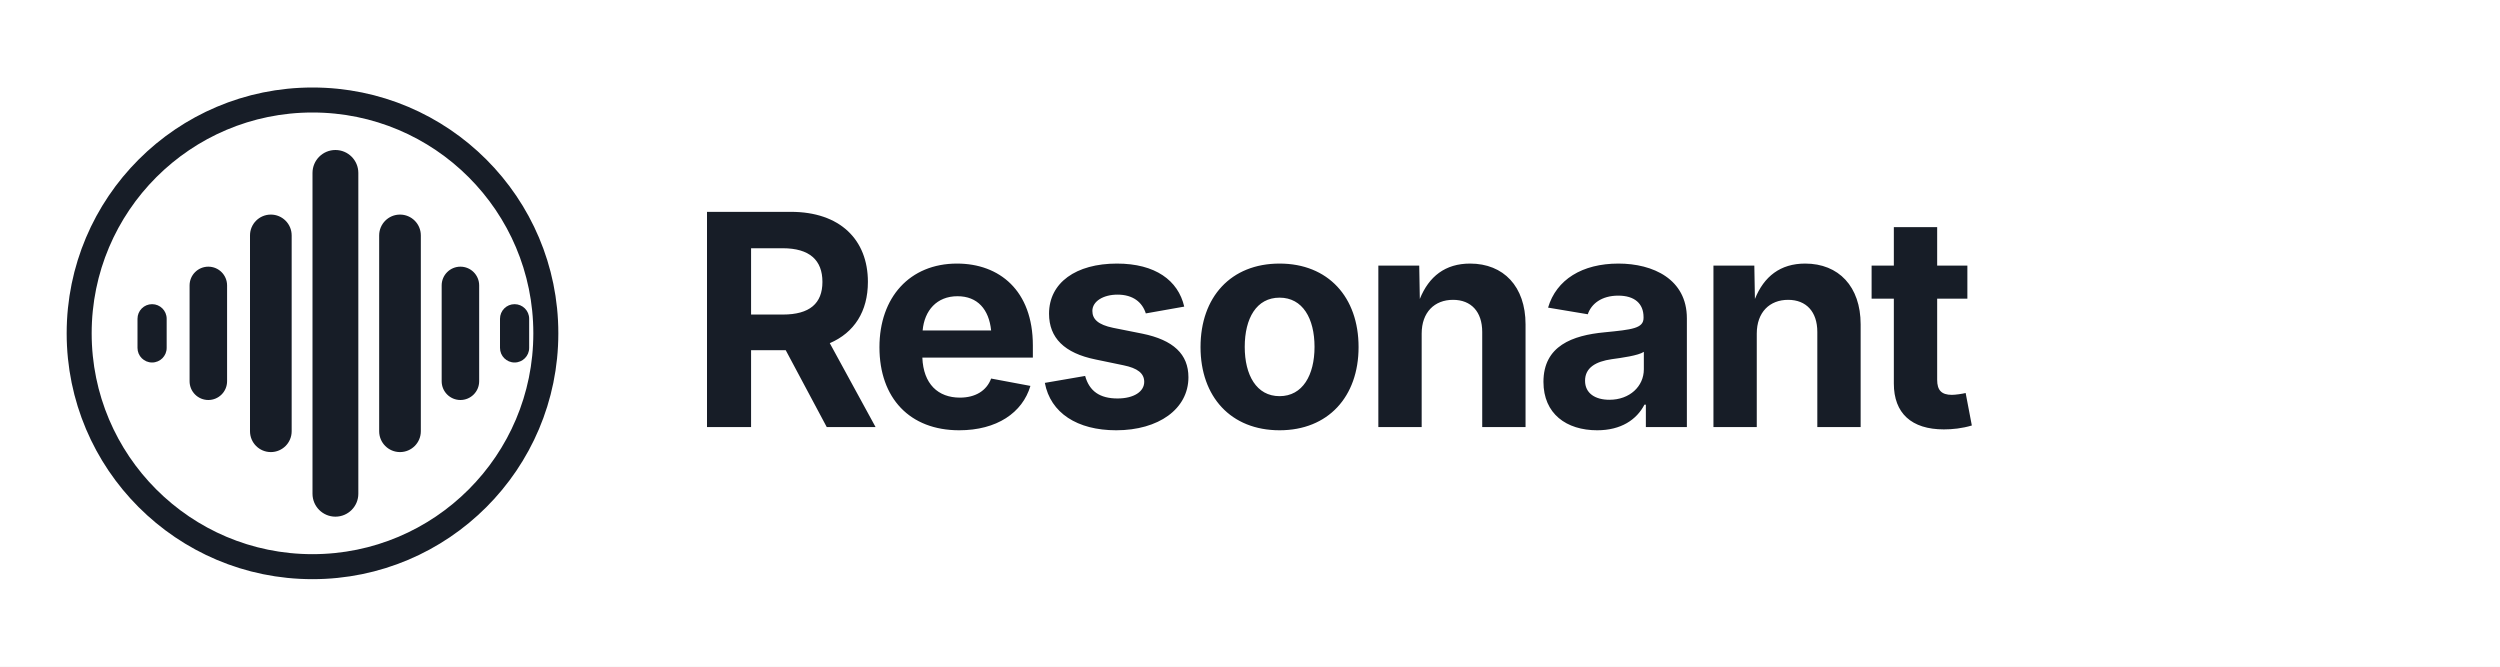
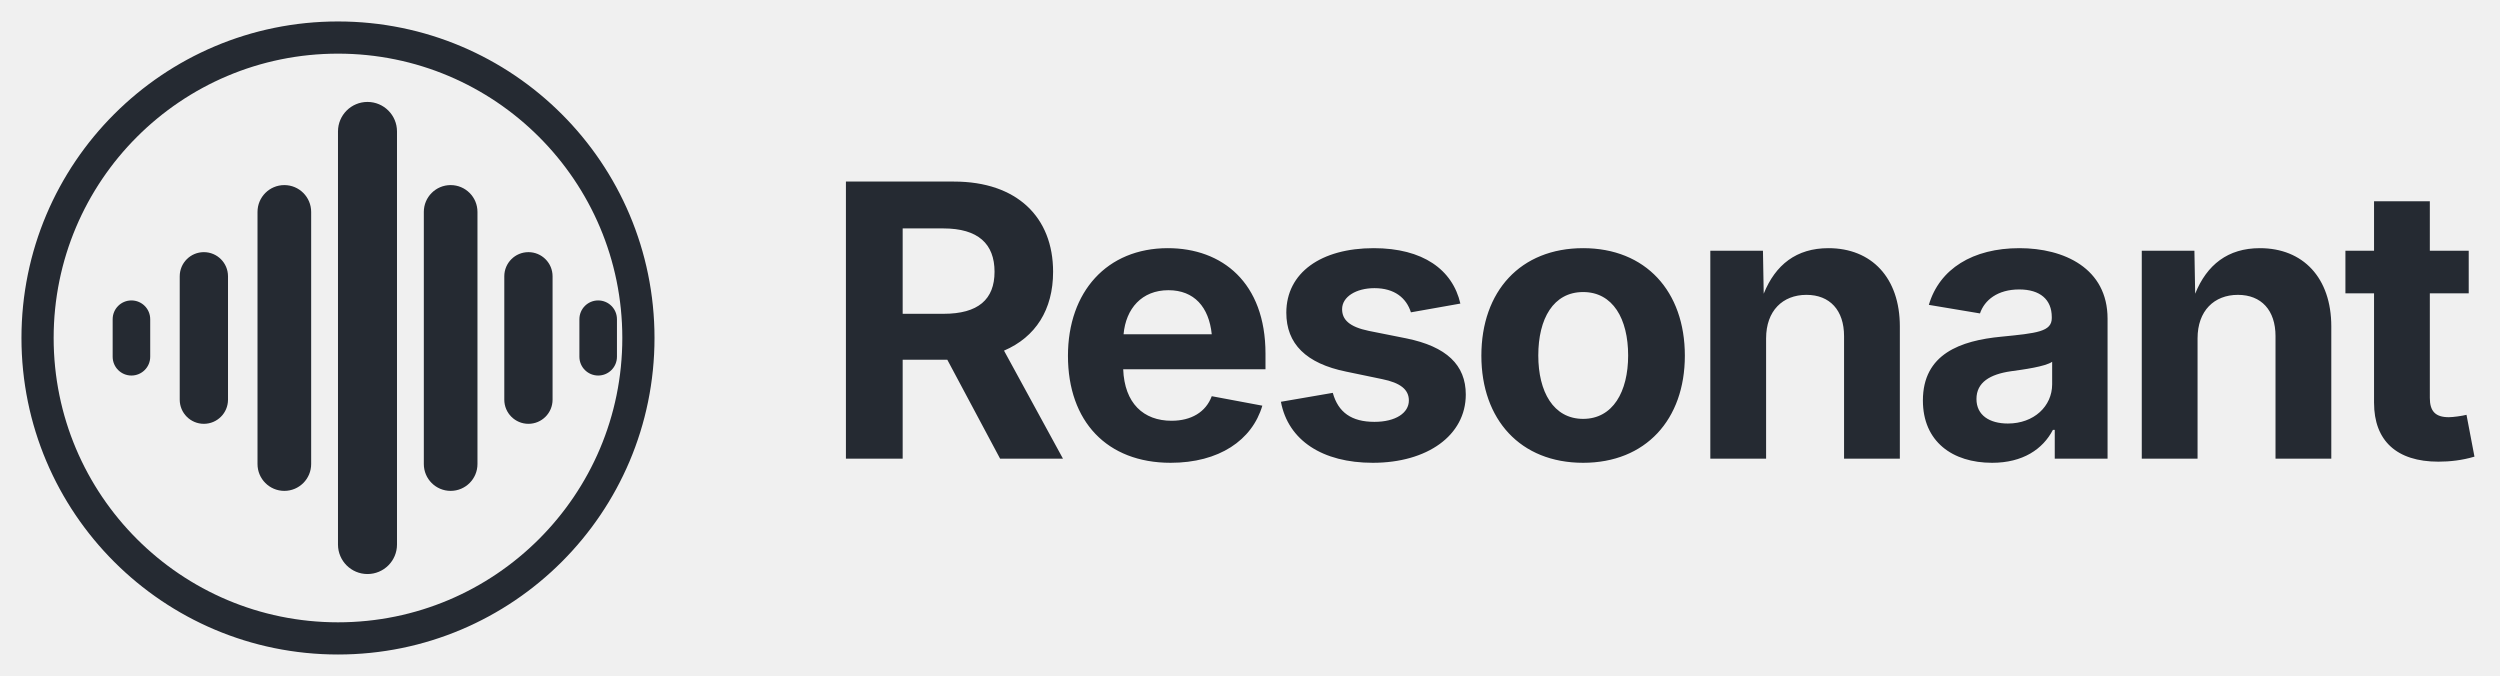
- <svg xmlns="http://www.w3.org/2000/svg" width="1200" height="320" viewBox="0 0 1200 320" role="img" aria-labelledby="title desc">
-   <rect width="1200" height="320" fill="#ffffff" />
-   <g fill="none" stroke="#171d27" stroke-width="12">
+ <svg xmlns="http://www.w3.org/2000/svg" width="932" height="252" viewBox="24 34 932 252" role="img" aria-labelledby="title desc">
+   <g fill="none" stroke="#252a32" stroke-width="12">
    <circle cx="150" cy="160" r="112" />
  </g>
-   <g fill="#171d27">
+   <g fill="#252a32">
    <rect x="66" y="146" width="14" height="28" rx="7" />
    <rect x="91" y="128" width="18" height="64" rx="9" />
    <rect x="120" y="103" width="20" height="114" rx="10" />
    <rect x="150" y="72" width="22" height="176" rx="11" />
    <rect x="182" y="103" width="20" height="114" rx="10" />
    <rect x="212" y="128" width="18" height="64" rx="9" />
    <rect x="240" y="146" width="14" height="28" rx="7" />
    <text x="330" y="205" font-family="Inter, Avenir, Helvetica, Arial, sans-serif" font-size="142" font-weight="700" letter-spacing="-5">Resonant</text>
  </g>
</svg>
